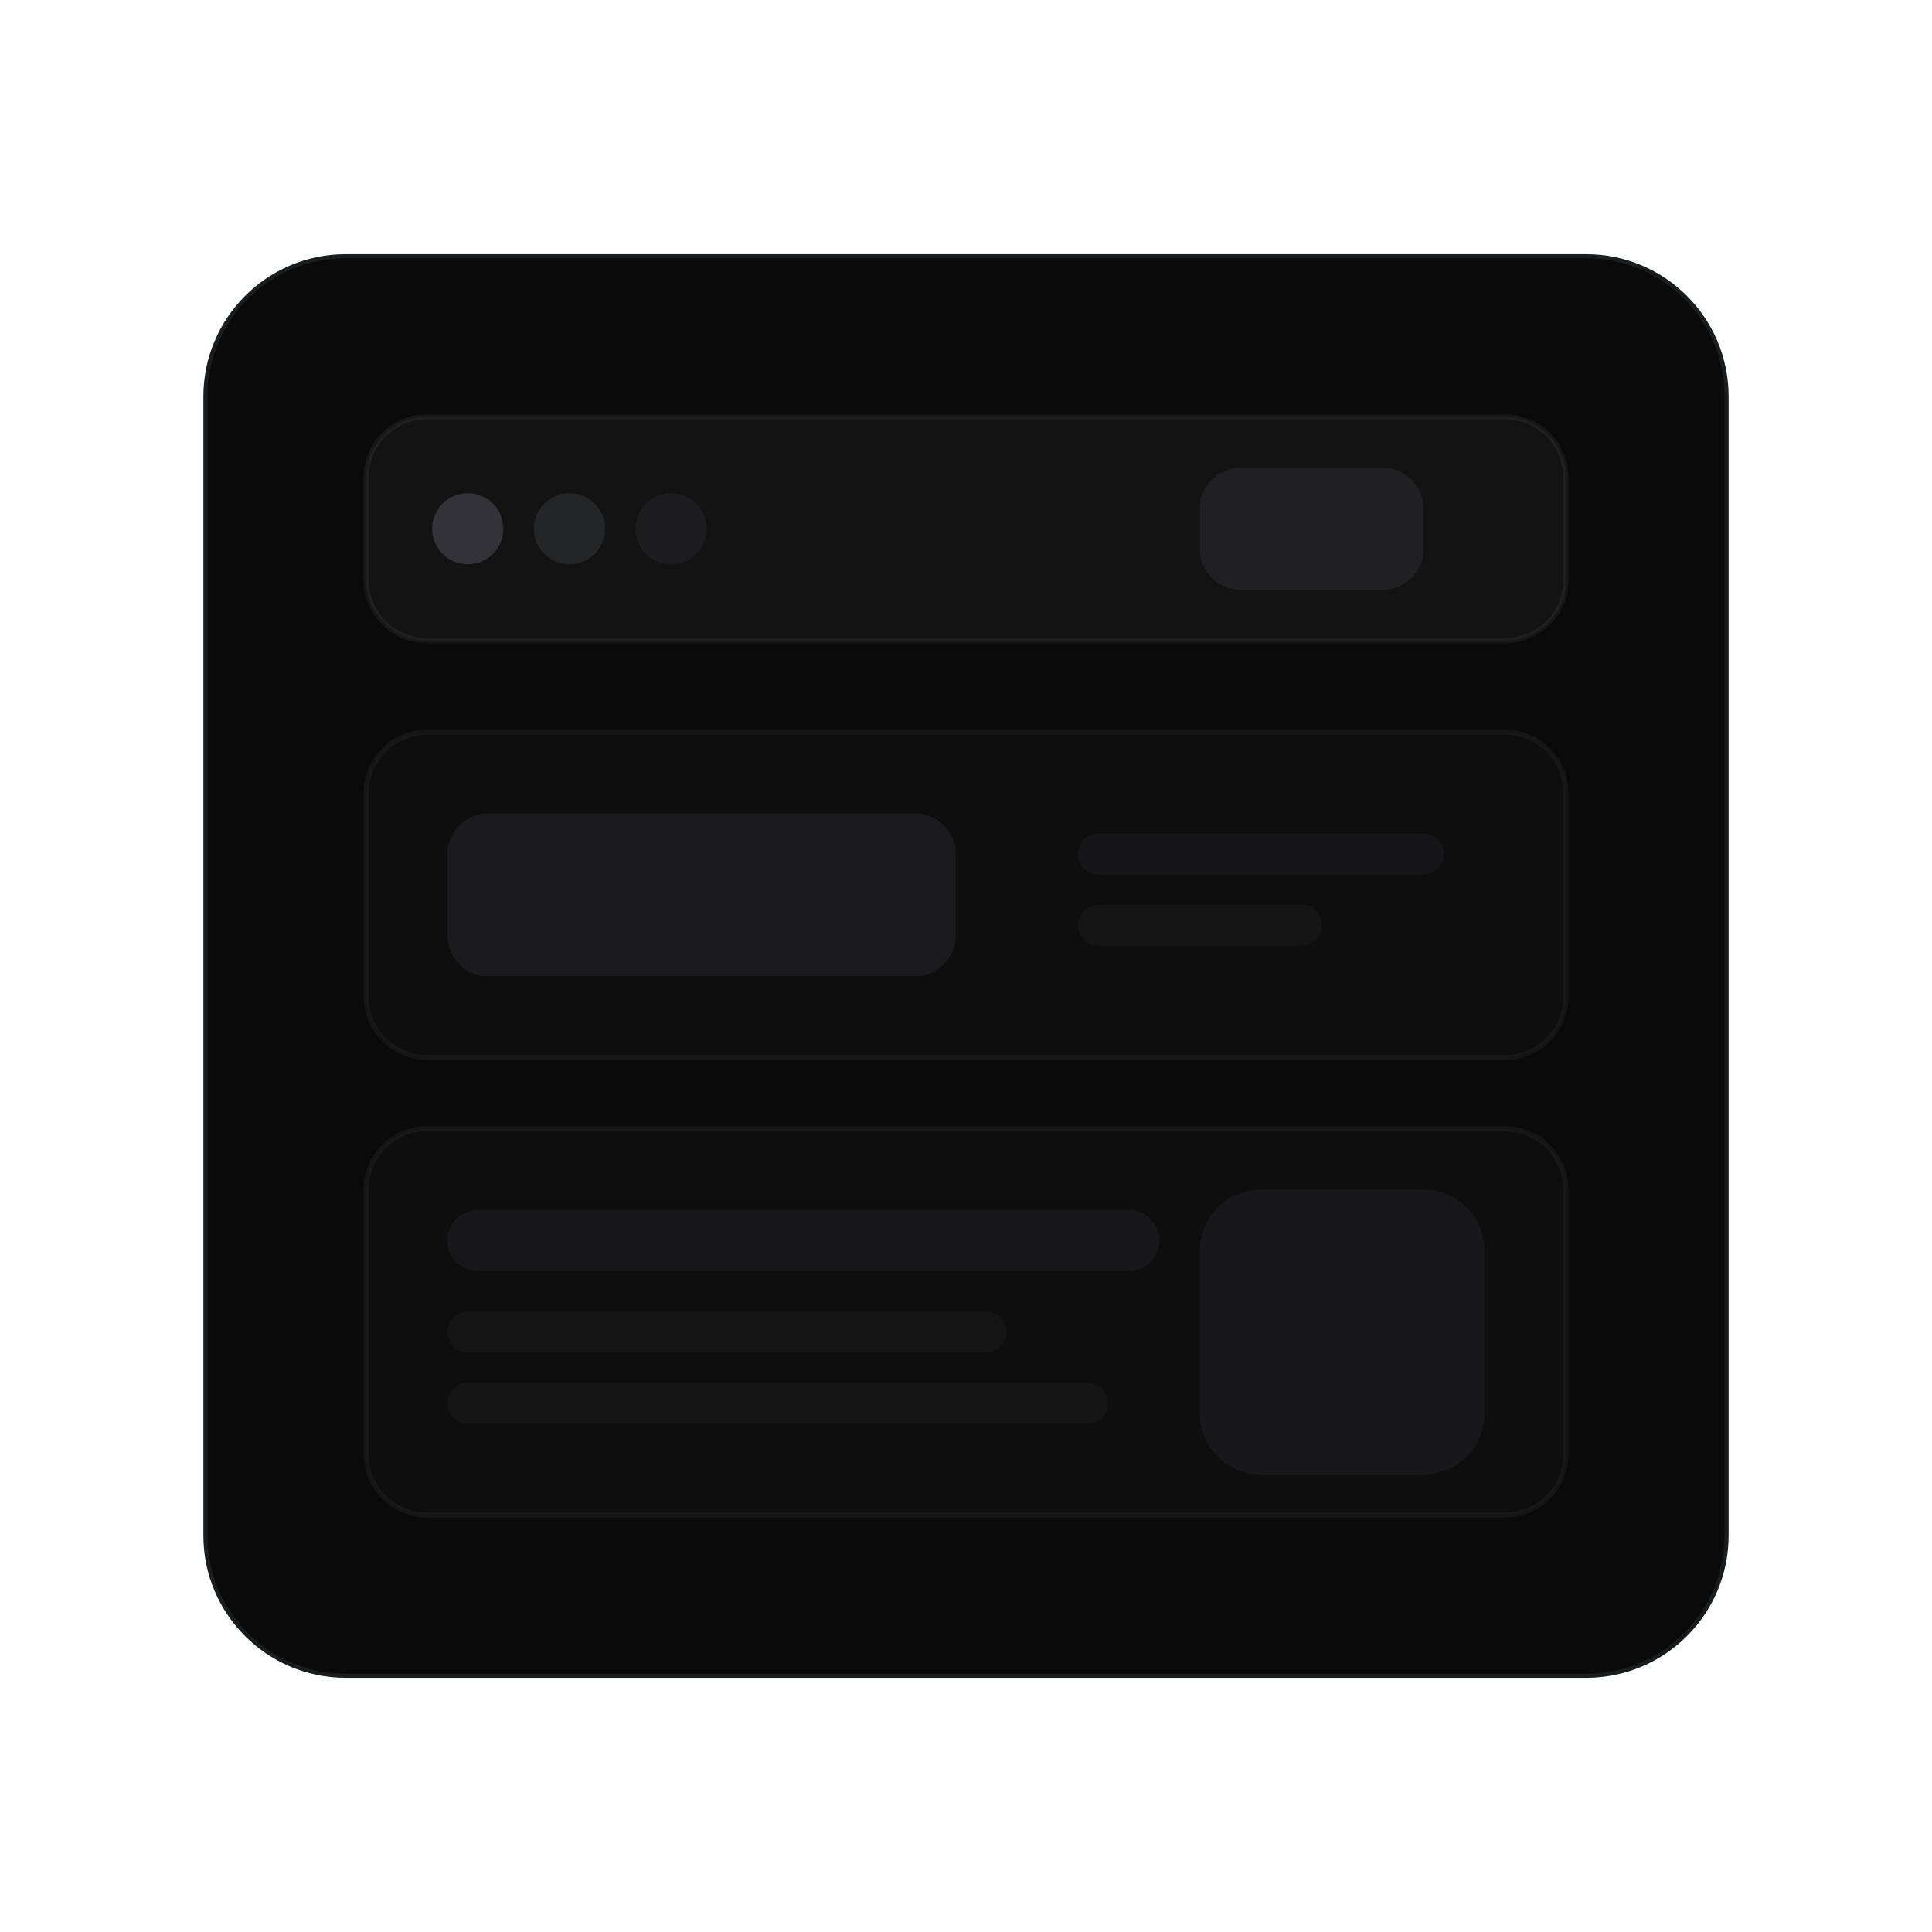
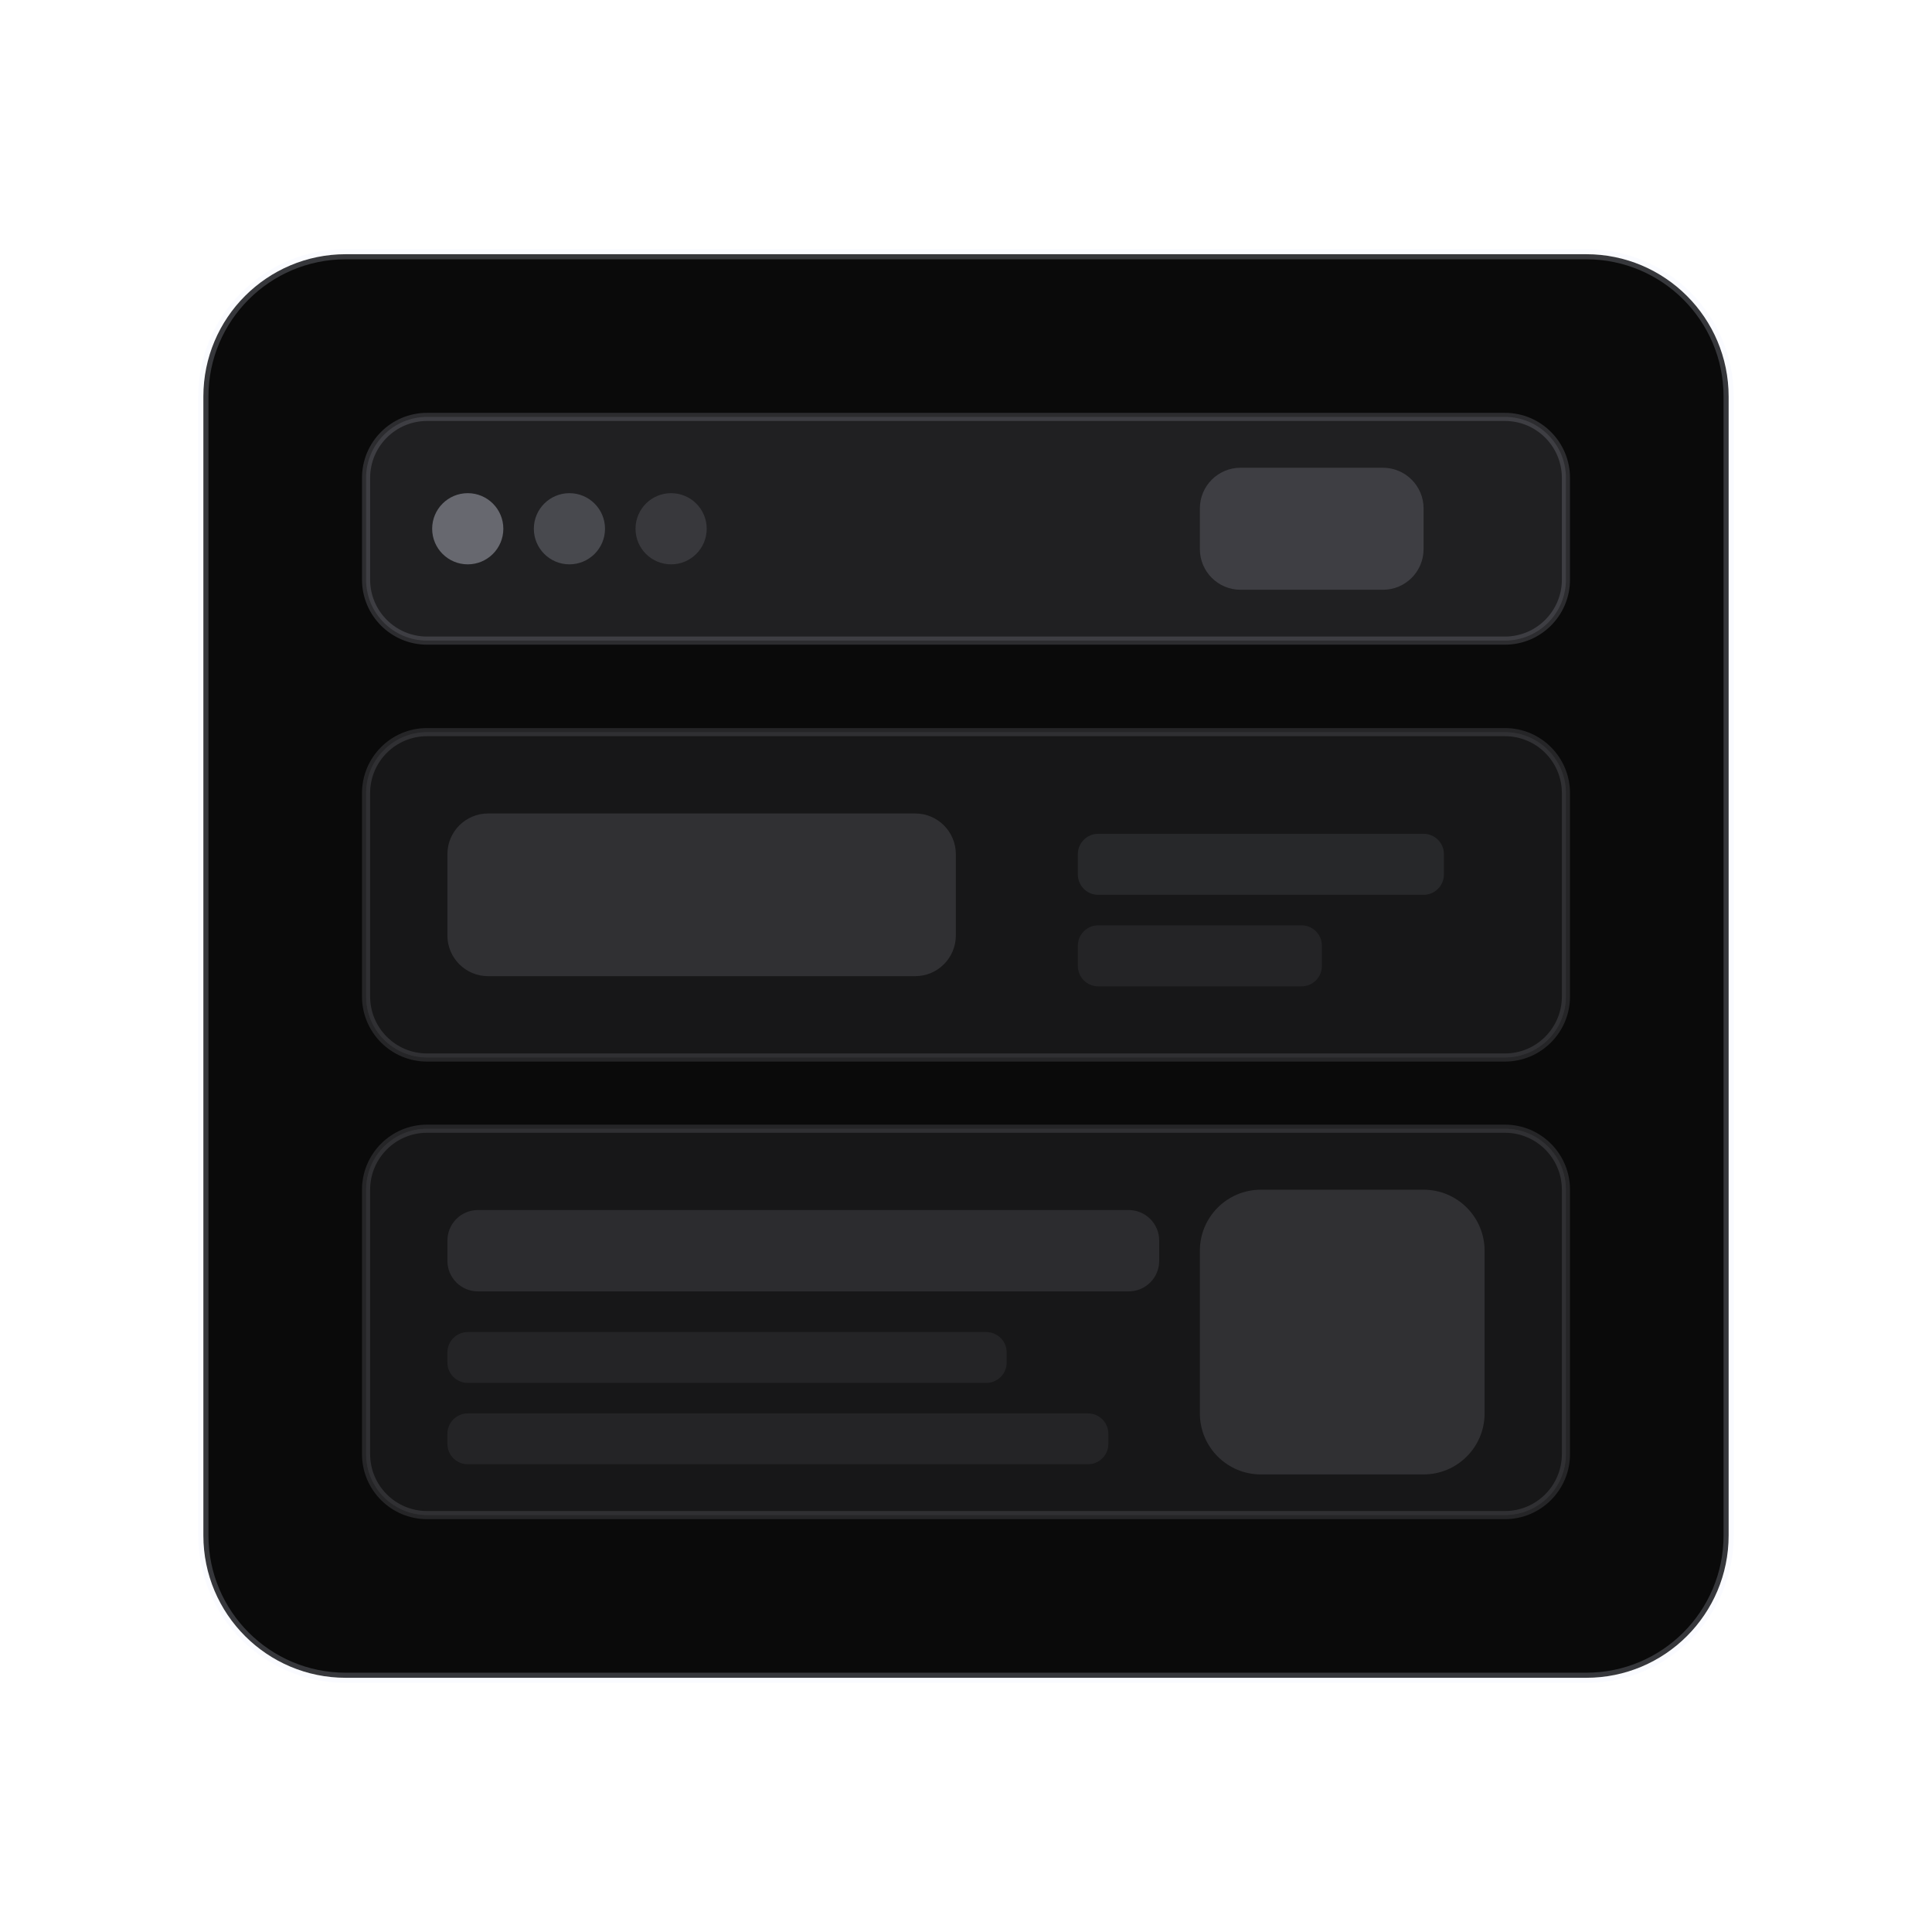
<svg xmlns="http://www.w3.org/2000/svg" width="190" height="190" viewBox="0 0 190 190" fill="none">
-   <rect x="20" y="25" width="150" height="140" rx="14" fill="#0a0a0a" stroke="rgba(234,239,255,0.08)" stroke-width="0.8" />
-   <rect x="36" y="41" width="118" height="22" rx="6" fill="rgba(234,239,255,0.04)" stroke="rgba(234,239,255,0.06)" stroke-width="0.5" />
-   <circle cx="46" cy="52" r="3.5" fill="rgba(234,239,255,0.15)" />
-   <circle cx="56" cy="52" r="3.5" fill="rgba(234,239,255,0.08)" />
-   <circle cx="66" cy="52" r="3.5" fill="rgba(234,239,255,0.05)" />
-   <rect x="118" y="46" width="22" height="12" rx="4" fill="rgba(234,239,255,0.06)" />
-   <rect x="36" y="72" width="118" height="32" rx="6" fill="rgba(234,239,255,0.02)" stroke="rgba(234,239,255,0.05)" stroke-width="0.5" />
-   <rect x="44" y="80" width="50" height="16" rx="4" fill="rgba(234,239,255,0.06)" />
-   <rect x="106" y="82" width="36" height="4" rx="2" fill="rgba(234,239,255,0.04)" />
-   <rect x="106" y="89" width="24" height="4" rx="2" fill="rgba(234,239,255,0.03)" />
-   <rect x="36" y="111" width="118" height="38" rx="6" fill="rgba(234,239,255,0.02)" stroke="rgba(234,239,255,0.05)" stroke-width="0.5" />
-   <rect x="44" y="119" width="70" height="6" rx="3" fill="rgba(234,239,255,0.05)" />
-   <rect x="44" y="129" width="55" height="4" rx="2" fill="rgba(234,239,255,0.03)" />
-   <rect x="44" y="136" width="65" height="4" rx="2" fill="rgba(234,239,255,0.03)" />
-   <rect x="118" y="117" width="28" height="28" rx="6" fill="rgba(234,239,255,0.05)" />
+   <rect x="20" y="25" width="150" height="140" rx="14" fill="#0a0a0a" stroke="rgba(234,239,255,0.2)" stroke-width="1" />
+   <rect x="36" y="41" width="118" height="22" rx="6" fill="rgba(234,239,255,0.1)" stroke="rgba(234,239,255,0.15)" stroke-width="0.8" />
+   <circle cx="46" cy="52" r="3.5" fill="rgba(234,239,255,0.35)" />
+   <circle cx="56" cy="52" r="3.5" fill="rgba(234,239,255,0.2)" />
+   <circle cx="66" cy="52" r="3.5" fill="rgba(234,239,255,0.12)" />
+   <rect x="118" y="46" width="22" height="12" rx="4" fill="rgba(234,239,255,0.15)" />
+   <rect x="36" y="72" width="118" height="32" rx="6" fill="rgba(234,239,255,0.06)" stroke="rgba(234,239,255,0.12)" stroke-width="0.8" />
+   <rect x="44" y="80" width="50" height="16" rx="4" fill="rgba(234,239,255,0.12)" />
+   <rect x="106" y="82" width="36" height="6" rx="2" fill="rgba(234,239,255,0.08)" />
+   <rect x="106" y="91" width="24" height="6" rx="2" fill="rgba(234,239,255,0.06)" />
+   <rect x="36" y="111" width="118" height="38" rx="6" fill="rgba(234,239,255,0.06)" stroke="rgba(234,239,255,0.12)" stroke-width="0.8" />
+   <rect x="44" y="119" width="70" height="8" rx="3" fill="rgba(234,239,255,0.1)" />
+   <rect x="44" y="131" width="55" height="5" rx="2" fill="rgba(234,239,255,0.06)" />
+   <rect x="44" y="139" width="65" height="5" rx="2" fill="rgba(234,239,255,0.06)" />
+   <rect x="118" y="117" width="28" height="28" rx="6" fill="rgba(234,239,255,0.12)" />
</svg>
